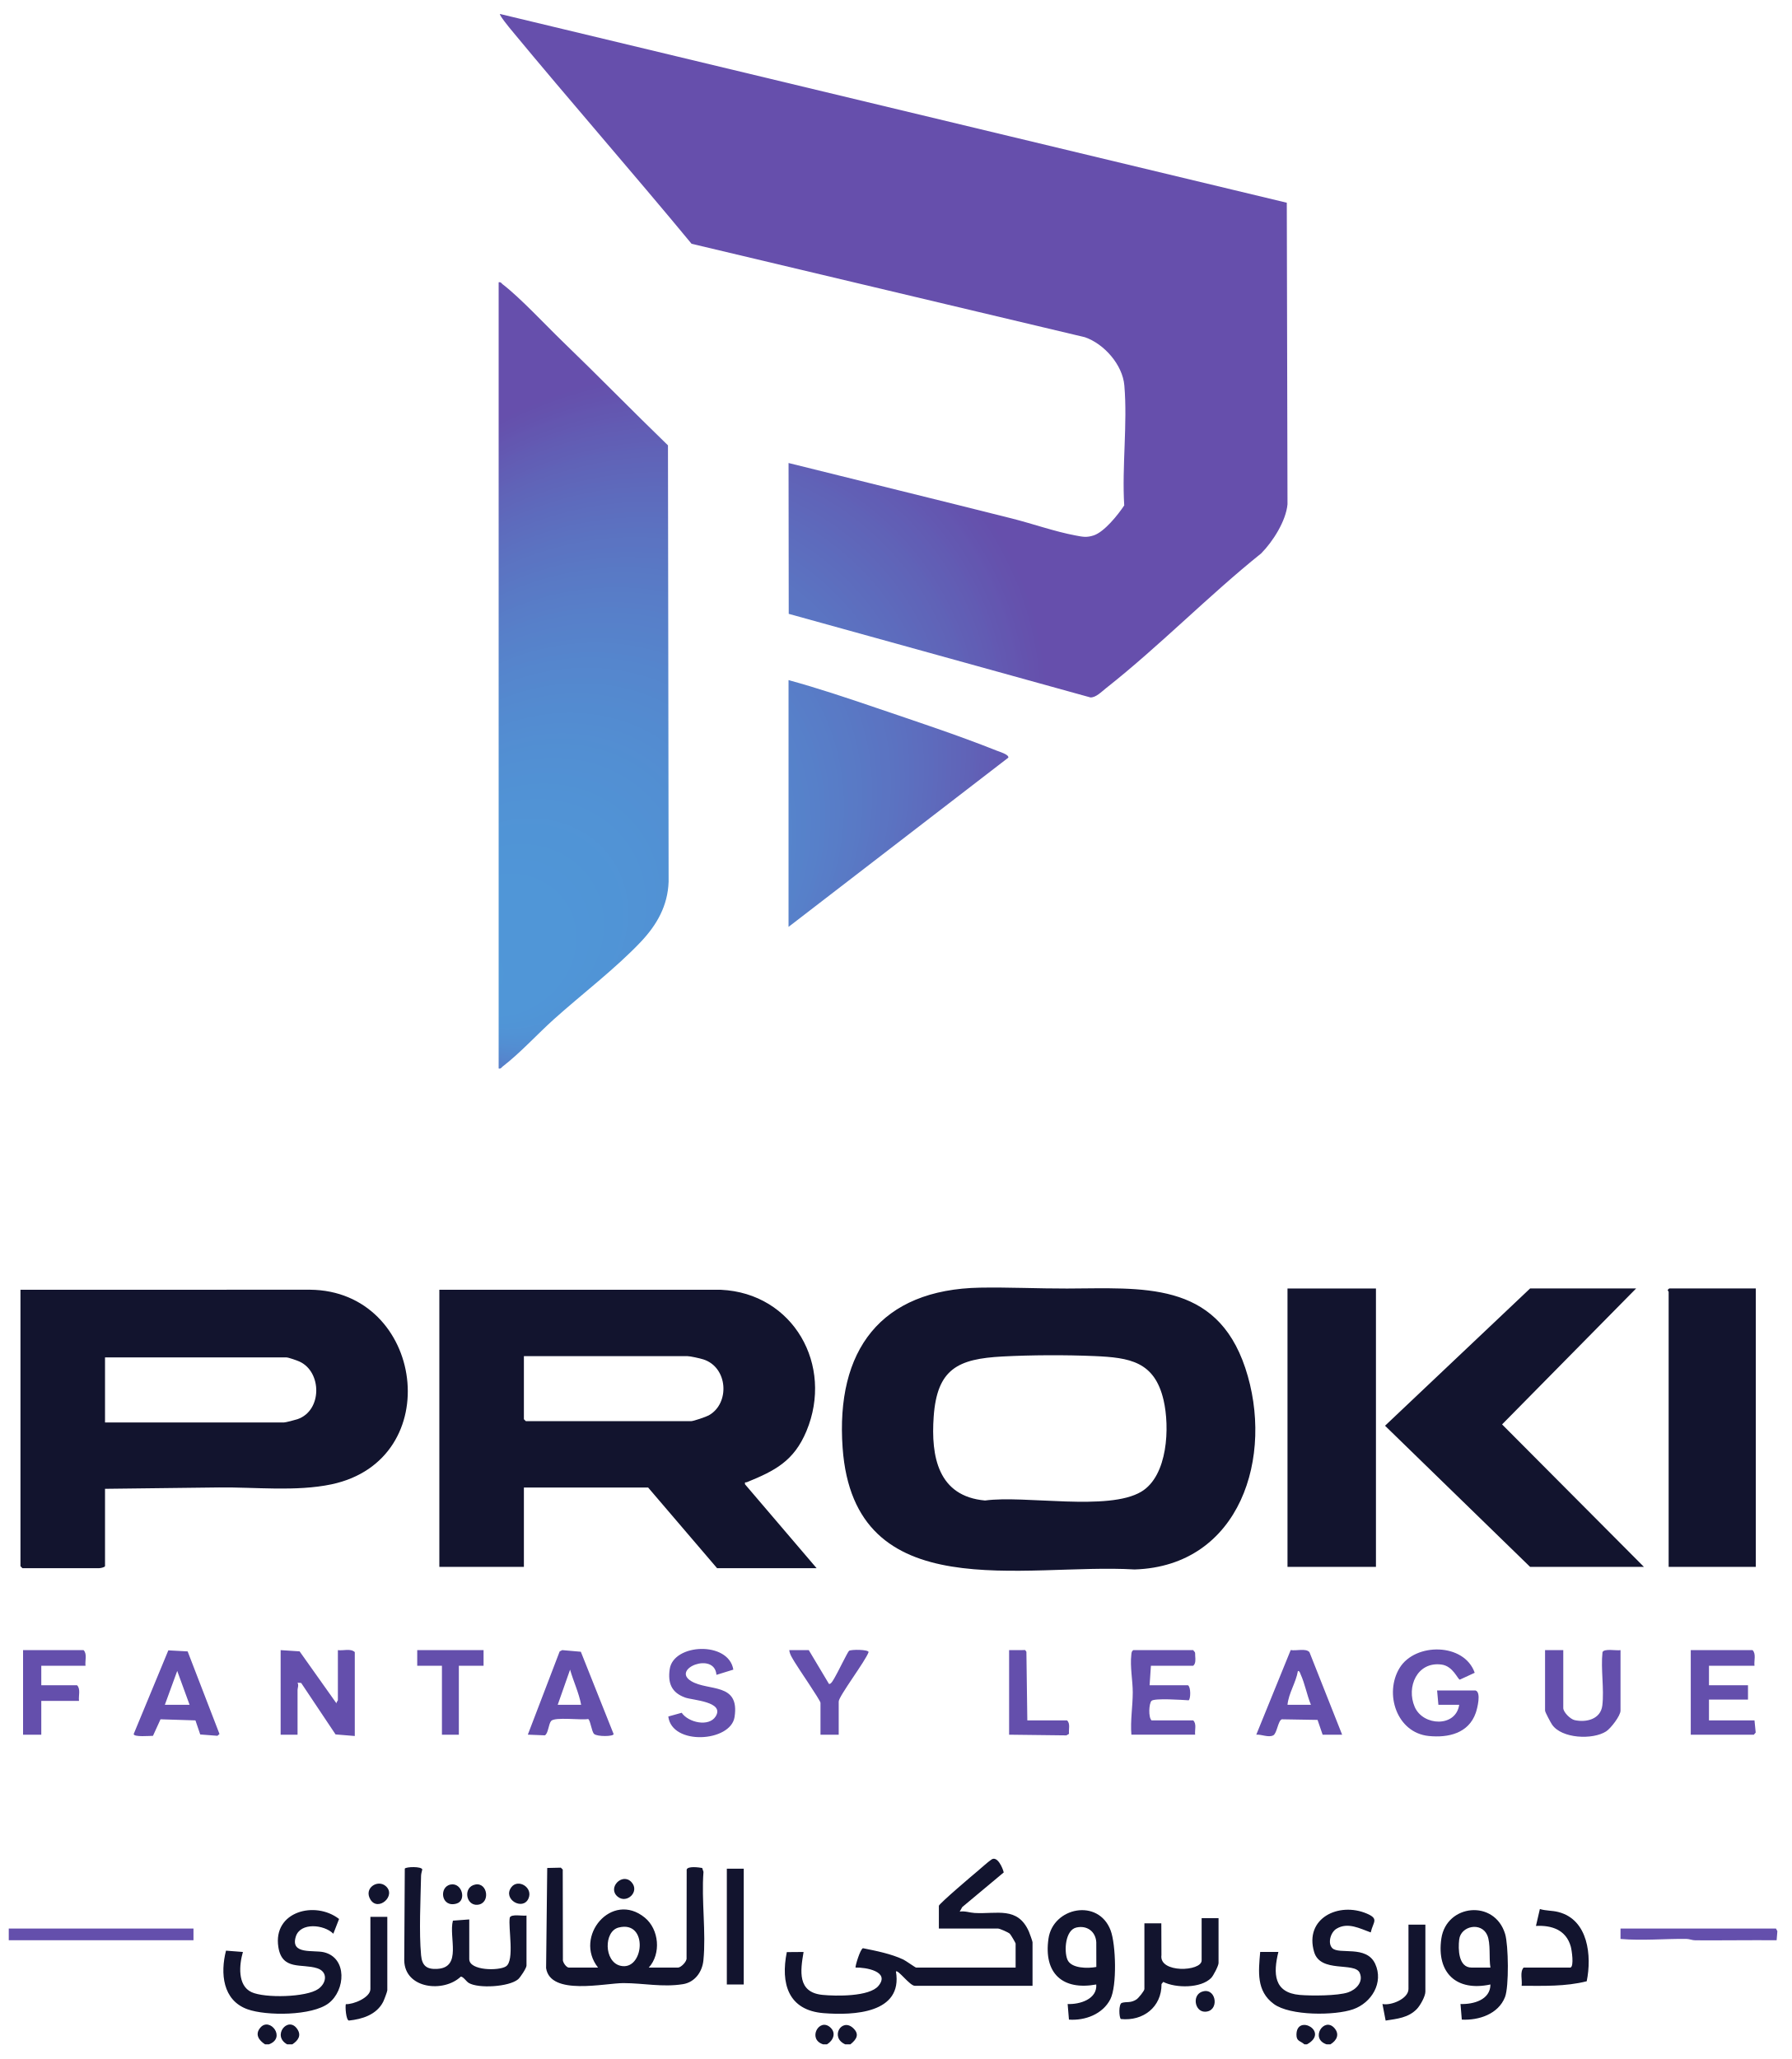
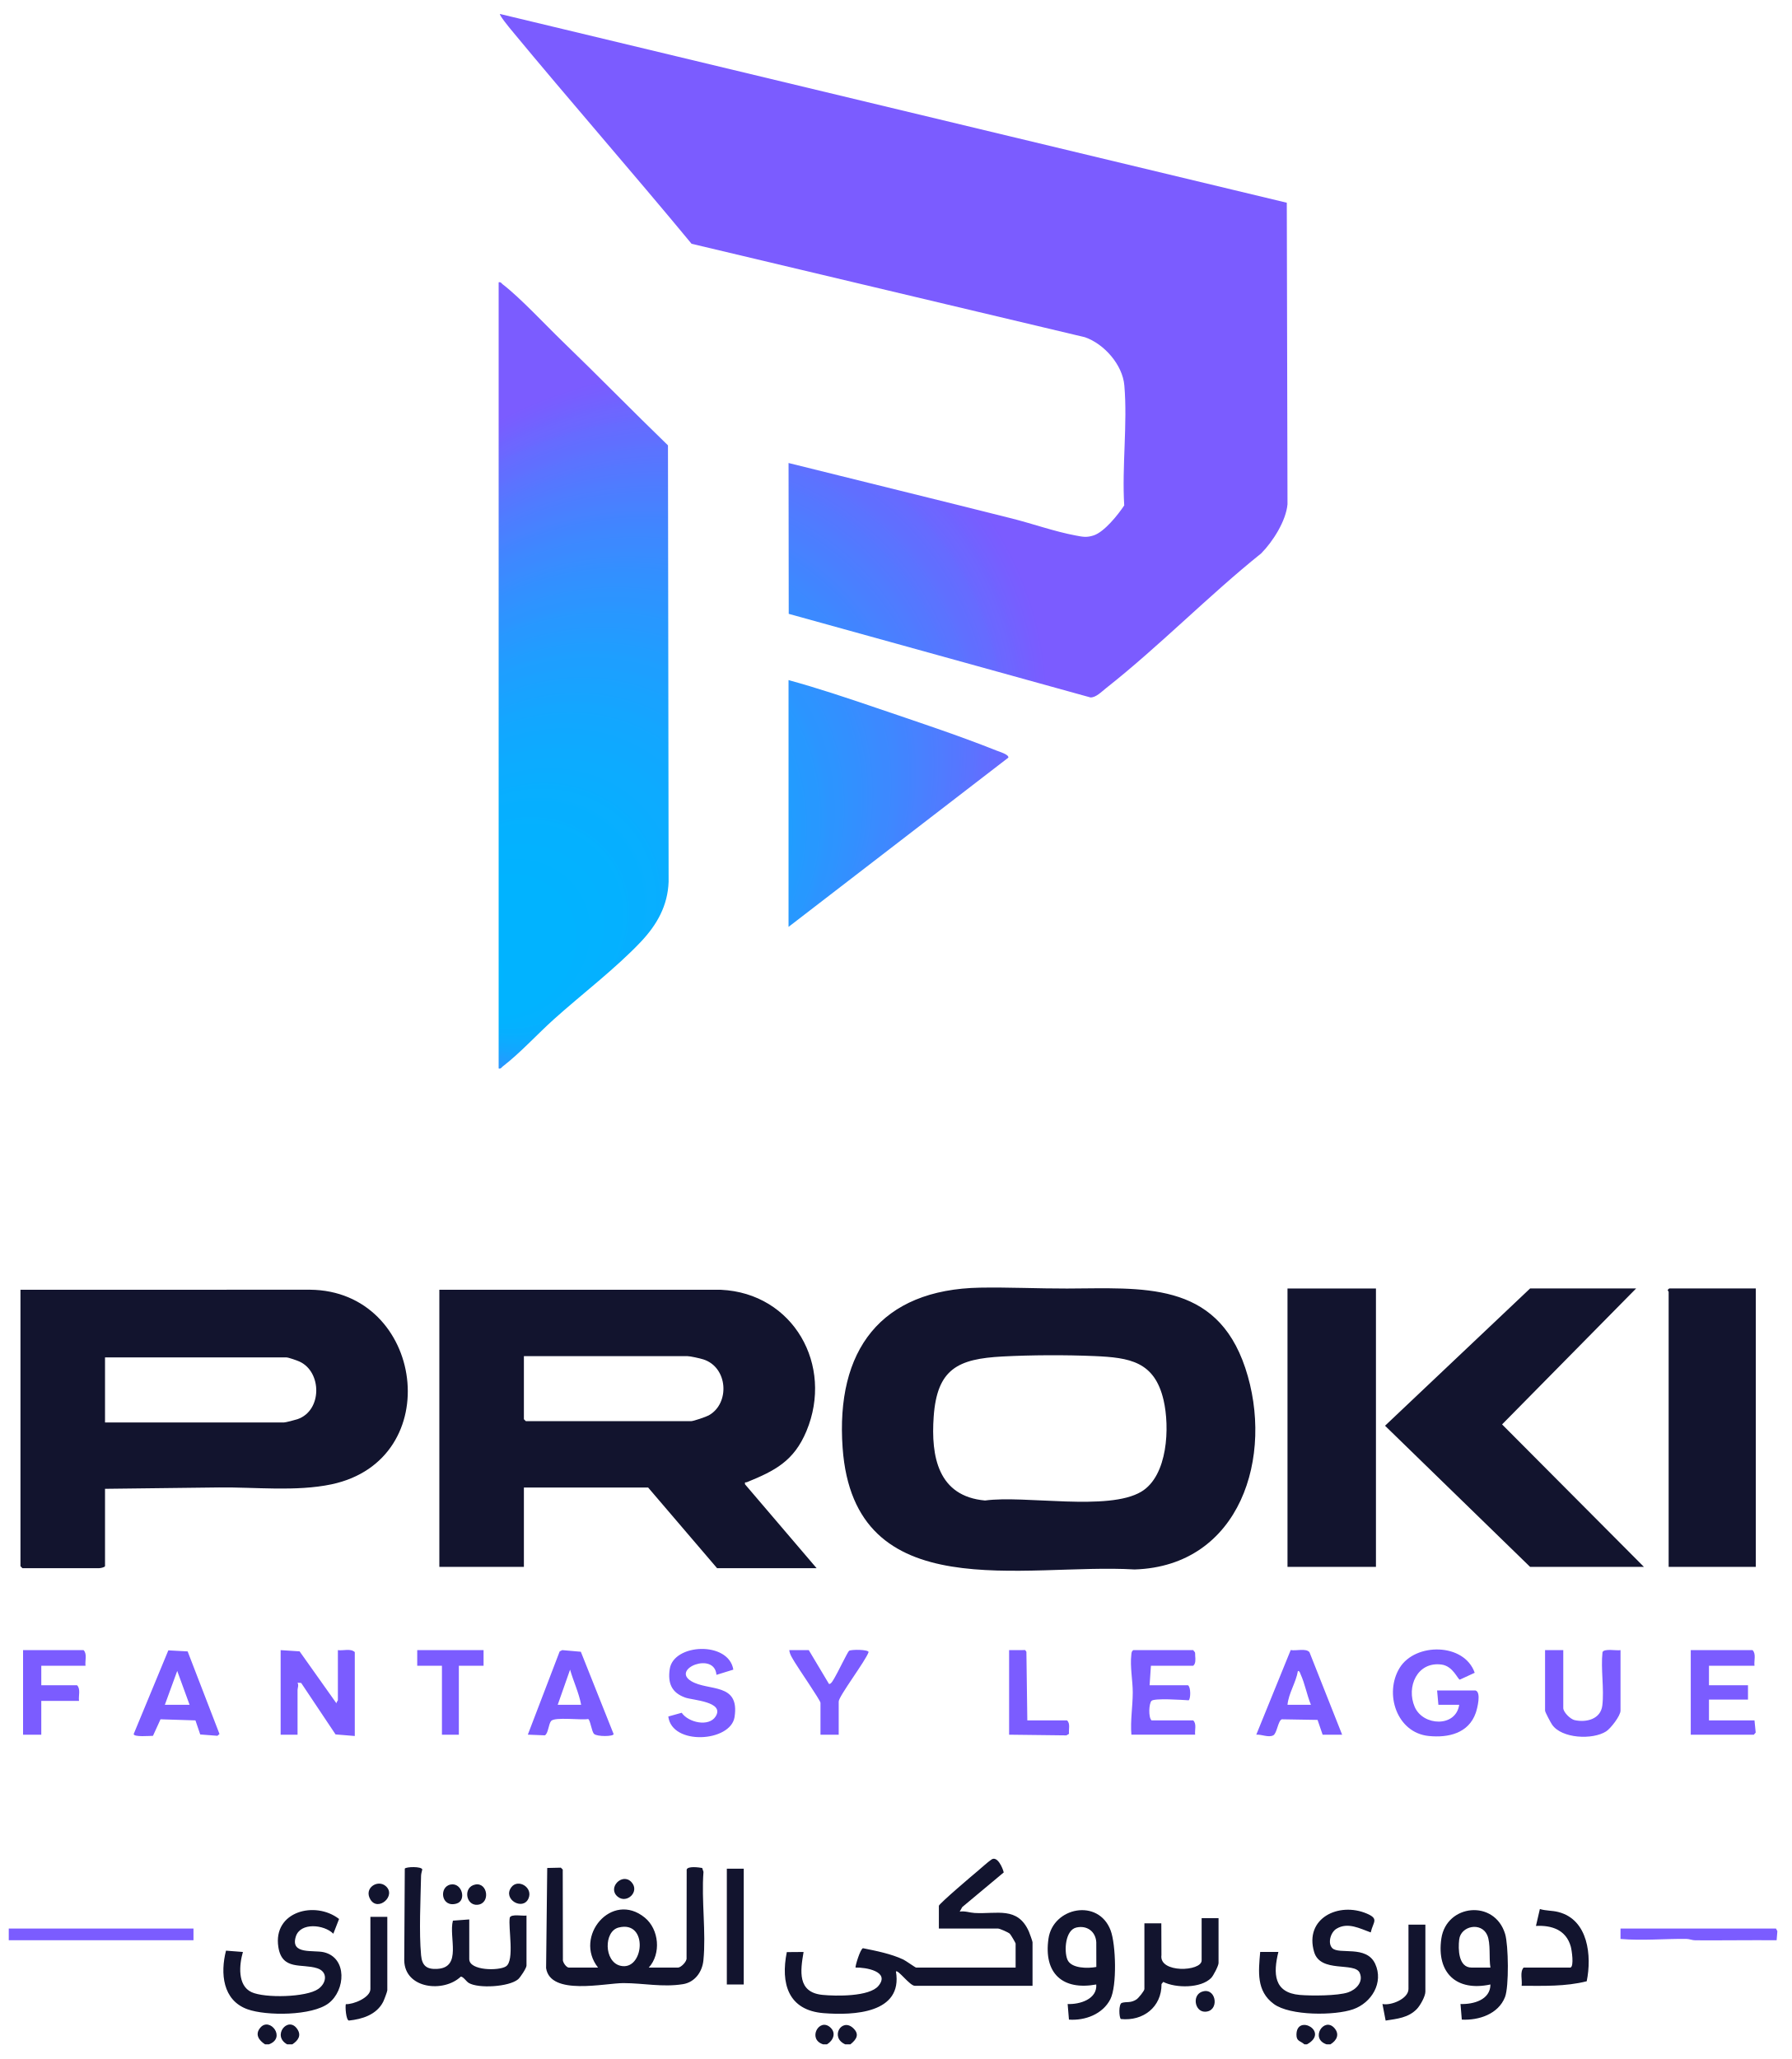
<svg xmlns="http://www.w3.org/2000/svg" viewBox="60 137 476 547">
  <defs>
    <radialGradient id="a" cx="0" cy="0" r="210.908" fx="51.539" fy="154.502" gradientTransform="rotate(54.42 -114.635 413.272)scale(.94376 1.05624)" gradientUnits="userSpaceOnUse">
-       <stop offset="0" stop-color="#5097d7" />
-       <stop offset=".063" stop-color="#5096d7" />
-       <stop offset=".074" stop-color="#5096d7" />
-       <stop offset=".086" stop-color="#5096d7" />
-       <stop offset=".098" stop-color="#5095d7" />
-       <stop offset=".109" stop-color="#5095d6" />
-       <stop offset=".121" stop-color="#5094d6" />
-       <stop offset=".125" stop-color="#5094d6" />
-       <stop offset=".129" stop-color="#5094d6" />
-       <stop offset=".133" stop-color="#5194d6" />
-       <stop offset=".137" stop-color="#5193d5" />
-       <stop offset=".141" stop-color="#5193d5" />
-       <stop offset=".145" stop-color="#5193d5" />
-       <stop offset=".148" stop-color="#5193d5" />
-       <stop offset=".152" stop-color="#5192d5" />
-       <stop offset=".156" stop-color="#5192d5" />
-       <stop offset=".16" stop-color="#5192d4" />
-       <stop offset=".164" stop-color="#5191d4" />
-       <stop offset=".168" stop-color="#5191d4" />
-       <stop offset=".172" stop-color="#5290d4" />
-       <stop offset=".176" stop-color="#5290d3" />
-       <stop offset=".18" stop-color="#5290d3" />
-       <stop offset=".184" stop-color="#528fd3" />
-       <stop offset=".188" stop-color="#528fd3" />
-       <stop offset=".191" stop-color="#528fd2" />
-       <stop offset=".195" stop-color="#528ed2" />
-       <stop offset=".199" stop-color="#538ed2" />
-       <stop offset=".203" stop-color="#538dd2" />
-       <stop offset=".207" stop-color="#538dd1" />
-       <stop offset=".211" stop-color="#538cd1" />
-       <stop offset=".215" stop-color="#538cd1" />
-       <stop offset=".219" stop-color="#538bd0" />
-       <stop offset=".223" stop-color="#538bd0" />
-       <stop offset=".227" stop-color="#548ad0" />
-       <stop offset=".23" stop-color="#548acf" />
-       <stop offset=".234" stop-color="#5489cf" />
-       <stop offset=".238" stop-color="#5489cf" />
-       <stop offset=".242" stop-color="#5488ce" />
-       <stop offset=".246" stop-color="#5587ce" />
-       <stop offset=".25" stop-color="#5587ce" />
-       <stop offset=".254" stop-color="#5586cd" />
-       <stop offset=".258" stop-color="#5586cd" />
-       <stop offset=".262" stop-color="#5585cd" />
-       <stop offset=".266" stop-color="#5684cc" />
-       <stop offset=".27" stop-color="#5684cc" />
-       <stop offset=".273" stop-color="#5683cb" />
-       <stop offset=".277" stop-color="#5682cb" />
-       <stop offset=".281" stop-color="#5682ca" />
-       <stop offset=".285" stop-color="#5781ca" />
-       <stop offset=".289" stop-color="#5780ca" />
-       <stop offset=".293" stop-color="#5780c9" />
-       <stop offset=".297" stop-color="#577fc9" />
-       <stop offset=".301" stop-color="#587ec8" />
-       <stop offset=".305" stop-color="#587dc8" />
-       <stop offset=".309" stop-color="#587dc7" />
-       <stop offset=".313" stop-color="#587cc7" />
-       <stop offset=".316" stop-color="#587bc6" />
-       <stop offset=".32" stop-color="#597ac6" />
-       <stop offset=".324" stop-color="#597ac5" />
-       <stop offset=".328" stop-color="#5979c5" />
-       <stop offset=".332" stop-color="#5978c4" />
-       <stop offset=".336" stop-color="#5a77c4" />
-       <stop offset=".34" stop-color="#5a76c3" />
-       <stop offset=".344" stop-color="#5a75c3" />
-       <stop offset=".348" stop-color="#5b74c2" />
-       <stop offset=".352" stop-color="#5b74c2" />
-       <stop offset=".355" stop-color="#5b73c1" />
-       <stop offset=".359" stop-color="#5b72c1" />
-       <stop offset=".363" stop-color="#5c71c0" />
-       <stop offset=".367" stop-color="#5c70c0" />
-       <stop offset=".371" stop-color="#5c6fbf" />
-       <stop offset=".375" stop-color="#5d6ebe" />
-       <stop offset=".379" stop-color="#5d6dbe" />
-       <stop offset=".383" stop-color="#5d6cbd" />
-       <stop offset=".387" stop-color="#5d6bbd" />
-       <stop offset=".391" stop-color="#5e6abc" />
-       <stop offset=".395" stop-color="#5e69bb" />
-       <stop offset=".398" stop-color="#5e68bb" />
-       <stop offset=".402" stop-color="#5f67ba" />
-       <stop offset=".406" stop-color="#5f66b9" />
-       <stop offset=".41" stop-color="#5f65b9" />
-       <stop offset=".414" stop-color="#6064b8" />
-       <stop offset=".418" stop-color="#6063b7" />
-       <stop offset=".422" stop-color="#6062b7" />
-       <stop offset=".426" stop-color="#6160b6" />
-       <stop offset=".43" stop-color="#615fb5" />
-       <stop offset=".434" stop-color="#615eb5" />
-       <stop offset=".438" stop-color="#625db4" />
-       <stop offset=".441" stop-color="#625cb3" />
-       <stop offset=".445" stop-color="#625bb3" />
-       <stop offset=".449" stop-color="#6359b2" />
-       <stop offset=".453" stop-color="#6358b1" />
-       <stop offset=".457" stop-color="#6357b0" />
-       <stop offset=".461" stop-color="#6456b0" />
-       <stop offset=".465" stop-color="#6454af" />
-       <stop offset=".469" stop-color="#6453ae" />
-       <stop offset=".473" stop-color="#6552ad" />
-       <stop offset=".477" stop-color="#6551ad" />
-       <stop offset=".48" stop-color="#6550ac" />
-       <stop offset=".484" stop-color="#664fac" />
-       <stop offset="1" stop-color="#664fac" />
+       <stop offset="0" stop-color="#00B4FF" />
+       <stop offset=".063" stop-color="#01B3FF" />
+       <stop offset=".074" stop-color="#01B3FF" />
+       <stop offset=".086" stop-color="#01B3FF" />
+       <stop offset=".098" stop-color="#02B2FF" />
+       <stop offset=".109" stop-color="#03B2FF" />
+       <stop offset=".121" stop-color="#04B1FF" />
+       <stop offset=".125" stop-color="#04B1FF" />
+       <stop offset=".129" stop-color="#04B1FF" />
+       <stop offset=".133" stop-color="#05B1FF" />
+       <stop offset=".137" stop-color="#06AFFF" />
+       <stop offset=".141" stop-color="#06AFFF" />
+       <stop offset=".145" stop-color="#06AFFF" />
+       <stop offset=".148" stop-color="#06AFFF" />
+       <stop offset=".152" stop-color="#08AFFF" />
+       <stop offset=".156" stop-color="#08AFFF" />
+       <stop offset=".16" stop-color="#08AEFF" />
+       <stop offset=".164" stop-color="#0AADFF" />
+       <stop offset=".168" stop-color="#0AADFF" />
+       <stop offset=".172" stop-color="#0BACFF" />
+       <stop offset=".176" stop-color="#0CACFF" />
+       <stop offset=".18" stop-color="#0CACFF" />
+       <stop offset=".184" stop-color="#0DABFF" />
+       <stop offset=".188" stop-color="#0DABFF" />
+       <stop offset=".191" stop-color="#0EAAFF" />
+       <stop offset=".195" stop-color="#0FA9FF" />
+       <stop offset=".199" stop-color="#0FA9FF" />
+       <stop offset=".203" stop-color="#10A8FF" />
+       <stop offset=".207" stop-color="#11A8FF" />
+       <stop offset=".211" stop-color="#12A7FF" />
+       <stop offset=".215" stop-color="#12A7FF" />
+       <stop offset=".219" stop-color="#14A6FF" />
+       <stop offset=".223" stop-color="#14A6FF" />
+       <stop offset=".227" stop-color="#16A4FF" />
+       <stop offset=".23" stop-color="#16A4FF" />
+       <stop offset=".234" stop-color="#18A3FF" />
+       <stop offset=".238" stop-color="#18A3FF" />
+       <stop offset=".242" stop-color="#19A2FF" />
+       <stop offset=".246" stop-color="#1BA1FF" />
+       <stop offset=".25" stop-color="#1BA1FF" />
+       <stop offset=".254" stop-color="#1D9FFF" />
+       <stop offset=".258" stop-color="#1D9FFF" />
+       <stop offset=".262" stop-color="#1E9FFF" />
+       <stop offset=".266" stop-color="#209DFF" />
+       <stop offset=".27" stop-color="#209DFF" />
+       <stop offset=".273" stop-color="#229CFF" />
+       <stop offset=".277" stop-color="#239BFF" />
+       <stop offset=".281" stop-color="#249AFF" />
+       <stop offset=".285" stop-color="#2699FF" />
+       <stop offset=".289" stop-color="#2798FF" />
+       <stop offset=".293" stop-color="#2798FF" />
+       <stop offset=".297" stop-color="#2997FF" />
+       <stop offset=".301" stop-color="#2B95FF" />
+       <stop offset=".305" stop-color="#2C94FF" />
+       <stop offset=".309" stop-color="#2D94FF" />
+       <stop offset=".313" stop-color="#2E93FF" />
+       <stop offset=".316" stop-color="#3092FF" />
+       <stop offset=".32" stop-color="#3191FF" />
+       <stop offset=".324" stop-color="#3290FF" />
+       <stop offset=".328" stop-color="#338FFF" />
+       <stop offset=".332" stop-color="#358EFF" />
+       <stop offset=".336" stop-color="#378DFF" />
+       <stop offset=".34" stop-color="#398CFF" />
+       <stop offset=".344" stop-color="#3A8BFF" />
+       <stop offset=".348" stop-color="#3C89FF" />
+       <stop offset=".352" stop-color="#3C89FF" />
+       <stop offset=".355" stop-color="#3E88FF" />
+       <stop offset=".359" stop-color="#3F87FF" />
+       <stop offset=".363" stop-color="#4185FF" />
+       <stop offset=".367" stop-color="#4284FF" />
+       <stop offset=".371" stop-color="#4483FF" />
+       <stop offset=".375" stop-color="#4782FF" />
+       <stop offset=".379" stop-color="#4881FF" />
+       <stop offset=".383" stop-color="#4A7FFF" />
+       <stop offset=".387" stop-color="#4B7EFF" />
+       <stop offset=".391" stop-color="#4D7DFF" />
+       <stop offset=".395" stop-color="#4F7CFF" />
+       <stop offset=".398" stop-color="#507BFF" />
+       <stop offset=".402" stop-color="#5279FF" />
+       <stop offset=".406" stop-color="#5478FF" />
+       <stop offset=".41" stop-color="#5577FF" />
+       <stop offset=".414" stop-color="#5875FF" />
+       <stop offset=".418" stop-color="#5A74FF" />
+       <stop offset=".422" stop-color="#5B73FF" />
+       <stop offset=".426" stop-color="#5E71FF" />
+       <stop offset=".43" stop-color="#606FFF" />
+       <stop offset=".434" stop-color="#616EFF" />
+       <stop offset=".438" stop-color="#636DFF" />
+       <stop offset=".441" stop-color="#656CFF" />
+       <stop offset=".445" stop-color="#666BFF" />
+       <stop offset=".449" stop-color="#6A68FF" />
+       <stop offset=".453" stop-color="#6C67FF" />
+       <stop offset=".457" stop-color="#6E66FF" />
+       <stop offset=".461" stop-color="#6F64FF" />
+       <stop offset=".465" stop-color="#7262FF" />
+       <stop offset=".469" stop-color="#7461FF" />
+       <stop offset=".473" stop-color="#765FFF" />
+       <stop offset=".477" stop-color="#785EFF" />
+       <stop offset=".48" stop-color="#795DFF" />
+       <stop offset=".484" stop-color="#7B5CFF" />
+       <stop offset="1" stop-color="#7B5CFF" />
    </radialGradient>
  </defs>
  <path fill="#12142e" d="M131.453 680.102h-1.039c-1.687-1.09-2.766-2.7-1.2-4.48 2.49-2.829 6.891 2.765 2.24 4.48m154.487 0h-1.382c-4.133-1.84-.954-7.133 2.09-4.332 1.804 1.66.913 3.039-.708 4.332m-148.269 0h-1.383c-4.086-2.254.168-7.547 2.613-4.168 1.282 1.773.336 3.136-1.23 4.168m269.582 0h-.692c-1.113-.973-2.132-.774-2.113-2.594.063-5.602 8.88-.754 2.805 2.594" />
  <path fill="#12142e" d="M413.477 680.102h-1.04c-4.488-1.52-.636-7.391 2.083-4.329 1.484 1.676.609 3.325-1.043 4.329m-133.754 0h-1.04c-4.238-1.36-1.038-7.153 1.91-4.5 1.653 1.488.778 3.496-.87 4.5M199.191 497.27v16.765l.52.516h43.894c.645 0 3.973-1.145 4.684-1.535 5.703-3.149 5.14-12.766-1.41-14.871-.89-.286-3.516-.875-4.313-.875Zm-22.464-17.625 74.824.003c19.254.907 30.015 20.067 22.703 37.559-3.332 7.961-8.36 10.516-15.82 13.559-.329.132-.614-.196-.497.554l19.02 22.285h-26.441l-18.317-21.425h-33.008v21.082h-22.464Zm149.582 17.726c-11.727.629-17.34 3.23-18.243 15.973-.757 10.633 1.168 21.172 13.653 22.285 10.597-1.465 32.719 2.933 41.527-2.356 7.047-4.234 7.57-17.14 5.895-24.328-2.395-10.261-9.012-11.285-18.383-11.687-7.64-.332-16.813-.293-24.45.113m-5.917-18.289c7.648-.133 15.433.254 23.113.234 19.867-.05 39.574-2.156 47.336 21.063 7.828 23.414-1.3 52.672-29.383 53.57-29.32-1.75-74.527 10.442-77.586-32.316-1.848-25.867 10.067-42.078 36.52-42.551M87.902 514.898h47.524c.46 0 3.004-.664 3.617-.875 6.617-2.273 6.512-12.62.484-15.324-.62-.281-2.902-1.082-3.41-1.082H87.902Zm0 17.625v20.563c-.218.336-1.242.52-1.554.52H65.957l-.52-.52v-73.441l76.918-.016c30.348.258 36.493 45.21 5.704 51.703-9.414 1.984-20.36.715-29.899.828Zm406.793-53.226-35.613 36.117 37.688 37.848h-30.243l-38.543-37.496 38.543-36.47Zm-69.125 73.965h-23.5V479.3h23.5Zm100.922-73.965v73.965h-23.156v-73.098c0-.121-.613-.387.172-.867ZM309.445 643.293c.188-.66 8.91-8.074 10.203-9.148 1.067-.887 2.747-2.442 3.778-3.141 1.547-1.055 2.988 2.234 3.25 3.433l-11.016 9.196-.683 1.215c1.375-.235 2.656.285 3.957.359 5.925.344 11.437-1.812 14.425 4.934.18.41.97 2.613.97 2.832v11.578H303.05c-1.328 0-4.469-4.375-5.012-3.801 1.875 11.16-11.293 11.691-19.195 11.07-9.485-.746-11.473-7.937-9.801-16.218l4.457-.036c-.863 5.047-1.695 10.723 5.016 11.399 3.554.355 12.472.512 14.879-2.395 3.183-3.84-3.438-4.945-6.07-4.863-.204-.187 1.23-4.941 1.952-5.14 3.532.71 7.461 1.48 10.723 3.011.625.29 3.195 2.133 3.395 2.133h26.44v-6.395c0-.152-1.276-2.343-1.546-2.597-.414-.387-2.68-1.375-3.121-1.375h-15.723Zm-85.113 5.789c-3.934 1.016-3.883 9.016.43 10.129 6.363 1.637 7.64-12.215-.43-10.129m-5.441 10.629c-6.547-8.258 3.648-20.426 12.414-13.277 3.816 3.113 4.402 9.617 1.066 13.277h7.777c.747 0 2.41-1.606 2.262-2.578l.031-23.469c.317-.965 3.207-.578 4.121-.414l.344 1.04c-.582 7.546.723 16.097-.023 23.515-.309 3.07-2.274 5.812-5.438 6.316-5.46.867-10.488-.281-15.812-.285-4.934-.004-19.399 3.434-20.543-3.973l.3-26.613 3.614-.082.508.5.043 23.8c-.168.755.918 2.243 1.562 2.243Zm-34.215-12.789v10.543c0 3.11 7.941 3.16 9.773 1.914 2.328-1.59.531-10.266.988-12.926.352-1.074 3.47-.379 4.446-.566v13.304c0 .649-1.64 3.133-2.238 3.637-2.43 2.027-10.528 2.496-13.09.977-.688-.407-1.438-1.688-2.125-1.688-4.535 4.324-14.887 3.278-15.028-4.312l.145-24.383c.36-.516 4.445-.625 4.648.223-.11.562-.312 1.097-.324 1.683-.129 6.336-.566 14.992.004 21.113.262 2.786 1.492 3.786 4.32 3.618 6.664-.387 2.97-8.426 4.14-12.813Zm214.972 8.641c-1.398 5.664-1.28 10.816 5.692 11.417 3.047.262 10.047.258 12.824-.68 2.129-.718 4.168-2.796 3.082-5.202-1.336-2.957-10.422.164-12.101-5.524-2.653-8.972 6.55-13.39 14.003-10.203 3.313 1.418 1.668 2.2 1.036 5.004-2.891-1.035-6.086-2.809-9.102-.98-1.59.96-2.387 3.87-1.11 5.152 1.805 1.805 9.063-.879 11.391 4.164 2.313 5.004-.957 10.355-5.828 12.07-4.914 1.73-16.777 1.77-21.094-1.394-4.703-3.45-4.07-8.633-3.628-13.824Zm-279.601-.348 4.492.351c-.98 3.344-1.504 8.914 2.285 10.672 3.512 1.633 14.563 1.399 17.739-.847 2.28-1.618 2.57-4.598-.317-5.508-4.101-1.293-9.297.676-10.289-5.613-1.496-9.477 9.77-12.407 16.129-7.47l-1.527 3.919c-2.41-2.446-8.758-3.11-9.965.754-1.531 4.89 4.703 3.504 7.469 4.168 6.234 1.496 5.746 10.09 1.257 13.543-4.379 3.367-16.55 3.418-21.582 1.597-6.617-2.386-7.226-9.59-5.691-15.566" />
-   <path fill="#644fac" d="m134.563 575.379 5.035.324 9.82 13.848c-.102-.356.352-.742.352-.864V575.38c1.433.2 3.394-.52 4.492.52v22.292l-5.11-.421-9.129-13.668-.968-.079c.367.72 0 1.473 0 1.899v11.922h-4.493Zm0 0" />
+   <path fill="#7B5CFF" d="m134.563 575.379 5.035.324 9.82 13.848c-.102-.356.352-.742.352-.864V575.38c1.433.2 3.394-.52 4.492.52v22.292l-5.11-.421-9.129-13.668-.968-.079c.367.72 0 1.473 0 1.899v11.922h-4.493Zm0 0" />
  <path fill="#12142e" d="M455.984 659.71c-.437-2.526.133-6.42-.859-8.644-1.582-3.523-7.008-2.476-7.441 1.207-.293 2.477-.239 7.438 3.289 7.438Zm-7.605 13.83-.344-4.15c3.395.118 7.945-1.085 7.95-5.187-8.993 1.926-14.364-3.039-13.044-12.18 1.329-9.175 14.149-10.523 16.95-1.23.89 2.95 1.05 14.004-.036 16.762-1.773 4.52-6.96 6.218-11.476 5.984M345.98 649.07c-2.96.676-3.308 6.2-2.406 8.477.977 2.465 5.52 2.422 7.707 2l-.015-6.578c-.172-2.848-2.477-4.54-5.286-3.899m-1.976 24.465-.344-4.144c3.203.148 7.895-1.282 7.602-5.188-8.989 1.64-14.024-2.988-12.696-12.18 1.204-8.343 13.278-10.8 16.516-2.18 1.406 3.743 1.711 14.766-.078 18.274-2.031 3.985-6.746 5.735-11 5.418" />
-   <path fill="#644fac" d="M452.012 586.094c1.59.445.492 4.758.078 5.953-1.89 5.426-7.297 6.676-12.516 6.14-8.496-.87-11.87-11.289-7.719-18.078 4.153-6.785 17.184-6.703 19.954 1.286l-3.954 1.824c-.558-.059-1.789-3.598-4.859-4.008-6.473-.86-9.433 5.941-7.121 11.266 2.21 5.09 10.926 5.48 11.816-.582h-5.53l-.345-3.801Zm0 0" />
+   <path fill="#7B5CFF" d="M452.012 586.094c1.59.445.492 4.758.078 5.953-1.89 5.426-7.297 6.676-12.516 6.14-8.496-.87-11.87-11.289-7.719-18.078 4.153-6.785 17.184-6.703 19.954 1.286l-3.954 1.824c-.558-.059-1.789-3.598-4.859-4.008-6.473-.86-9.433 5.941-7.121 11.266 2.21 5.09 10.926 5.48 11.816-.582h-5.53l-.345-3.801Zm0 0" />
  <path fill="#12142e" d="M383.75 646.578V658.5c0 .719-1.36 3.344-1.934 3.941-2.71 2.82-9.445 2.758-12.757 1.079l-.461.562c.058 6.121-4.903 9.914-10.79 9.3-.511-.355-.652-4.007.247-4.292 1.27-.395 2.336.113 3.906-.93.535-.355 2.09-2.273 2.09-2.746v-17.453l4.496-.004.031 8.43c-.707 4.883 10.68 4.398 10.68 1.422v-11.23Zm0 0" />
-   <path fill="#644fac" d="m365.781 579.527-.347 5.184h10.195c.8.504.726 3.613.183 3.996-1.609-.098-9.085-.629-9.87.145-.7.691-.876 4.375.011 5.191h11.059c.984.91.363 2.566.52 3.8h-16.938c-.309-3.765.36-7.507.363-11.25.004-3.116-.758-6.788-.379-10.023.059-.5.043-.886.535-1.191h15.899l.465.574c.097.313.043.645.07.965.074.86.172 2.078-.535 2.61Zm160.364 0H514.05v5.184h10.367v3.8H514.05v5.532h12.094l.32 3.238-.492.563H509.21v-22.465h16.418c1.012 1.004.34 2.816.516 4.148m-50.804-4.148v15.383c0 1.105 1.887 2.96 3.012 3.21 3.117.688 6.921-.242 7.363-3.894.527-4.363-.445-9.664.043-14.133.355-1.086 3.773-.363 4.789-.566v16.074c0 1.379-2.613 4.738-3.817 5.512-3.562 2.293-11.843 1.941-14.382-1.82-.364-.54-1.848-3.293-1.848-3.692V575.38Zm-364.973 14.516-3.281-8.989-3.285 8.989Zm2.832 7.89-1.273-3.742-9.278-.29-2.003 4.392c-.868 0-5.079.386-5.13-.47l9.208-22.237 5.132.28 8.461 21.938-.546.48Zm295.091-7.89c-1.071-2.606-1.583-5.579-2.75-8.133-.157-.344-.212-.813-.704-.852-.508 3.082-2.469 5.903-2.766 8.985Zm8.296 7.949h-5.184l-1.347-3.93-9.485-.16c-1.035.355-1.277 3.758-2.297 4.27-1.296.648-3.109-.313-4.5-.18l9.149-22.489c1.387.282 4.101-.554 4.988.579Zm-202.188-7.949c-.582-3.157-2.05-6.215-2.937-9.332l-3.281 9.332Zm-.078-14.086 8.711 21.867c-.027.68-4.316.715-5.168-.012-.691-.594-1.031-3.844-1.617-3.98-1.816.34-8.828-.618-9.816.511-.696.79-.77 3.407-1.684 3.82l-4.512-.18 8.461-22.112.688-.348Zm40.516 4.75-4.488 1.39c-.473-6.277-12.145-1.61-6.692 1.672 4.555 2.742 12.946.277 11.504 9.535-1.035 6.653-16.652 7.64-17.605-.144l3.558-.992c1.77 2.597 7.246 3.84 9.035.953 2.426-3.91-6.117-4.282-8.09-4.989-3.624-1.297-4.671-3.82-4.124-7.562.996-6.84 15.675-7.5 16.902.137m-172.117-1.032h-11.75v5.184h9.504c1.011 1.004.34 2.816.52 4.148H70.968v8.985h-4.84v-22.465h16.074c1.012 1.004.336 2.816.516 4.148m192.165-4.148 5.367 8.984c.59.125 1.21-1.207 1.477-1.62.664-1.04 3.515-6.981 3.867-7.192.613-.38 5.14-.36 5.18.344-.743 2.265-7.942 11.746-7.942 13.136v8.813h-4.84v-8.465c0-.64-5.976-9.3-6.84-10.79-.578-1-1.332-2.023-1.453-3.21Zm0 0" />
+   <path fill="#7B5CFF" d="m365.781 579.527-.347 5.184h10.195c.8.504.726 3.613.183 3.996-1.609-.098-9.085-.629-9.87.145-.7.691-.876 4.375.011 5.191h11.059c.984.91.363 2.566.52 3.8h-16.938c-.309-3.765.36-7.507.363-11.25.004-3.116-.758-6.788-.379-10.023.059-.5.043-.886.535-1.191h15.899l.465.574c.097.313.043.645.07.965.074.86.172 2.078-.535 2.61Zm160.364 0H514.05v5.184h10.367v3.8H514.05v5.532h12.094l.32 3.238-.492.563H509.21v-22.465h16.418c1.012 1.004.34 2.816.516 4.148m-50.804-4.148v15.383c0 1.105 1.887 2.96 3.012 3.21 3.117.688 6.921-.242 7.363-3.894.527-4.363-.445-9.664.043-14.133.355-1.086 3.773-.363 4.789-.566v16.074c0 1.379-2.613 4.738-3.817 5.512-3.562 2.293-11.843 1.941-14.382-1.82-.364-.54-1.848-3.293-1.848-3.692V575.38Zm-364.973 14.516-3.281-8.989-3.285 8.989Zm2.832 7.89-1.273-3.742-9.278-.29-2.003 4.392c-.868 0-5.079.386-5.13-.47l9.208-22.237 5.132.28 8.461 21.938-.546.48Zm295.091-7.89c-1.071-2.606-1.583-5.579-2.75-8.133-.157-.344-.212-.813-.704-.852-.508 3.082-2.469 5.903-2.766 8.985Zm8.296 7.949h-5.184l-1.347-3.93-9.485-.16c-1.035.355-1.277 3.758-2.297 4.27-1.296.648-3.109-.313-4.5-.18l9.149-22.489c1.387.282 4.101-.554 4.988.579Zm-202.188-7.949c-.582-3.157-2.05-6.215-2.937-9.332l-3.281 9.332Zm-.078-14.086 8.711 21.867c-.027.68-4.316.715-5.168-.012-.691-.594-1.031-3.844-1.617-3.98-1.816.34-8.828-.618-9.816.511-.696.79-.77 3.407-1.684 3.82l-4.512-.18 8.461-22.112.688-.348Zm40.516 4.75-4.488 1.39c-.473-6.277-12.145-1.61-6.692 1.672 4.555 2.742 12.946.277 11.504 9.535-1.035 6.653-16.652 7.64-17.605-.144l3.558-.992c1.77 2.597 7.246 3.84 9.035.953 2.426-3.91-6.117-4.282-8.09-4.989-3.624-1.297-4.671-3.82-4.124-7.562.996-6.84 15.675-7.5 16.902.137m-172.117-1.032h-11.75v5.184h9.504c1.011 1.004.34 2.816.52 4.148H70.968v8.985h-4.84v-22.465h16.074c1.012 1.004.336 2.816.516 4.148m192.165-4.148 5.367 8.984c.59.125 1.21-1.207 1.477-1.62.664-1.04 3.515-6.981 3.867-7.192.613-.38 5.14-.36 5.18.344-.743 2.265-7.942 11.746-7.942 13.136v8.813h-4.84v-8.465c0-.64-5.976-9.3-6.84-10.79-.578-1-1.332-2.023-1.453-3.21Zm0 0" />
  <path fill="#12142e" d="M477.242 659.71c1.012-.312.348-4.667.082-5.612-1.238-4.38-5.023-5.676-9.242-5.45l1.04-4.492c1.605.5 3.233.367 4.905.797 7.985 2.027 8.914 11.703 7.54 18.395-5.641 1.433-11.505 1.215-17.29 1.203.22-1.535-.535-3.64.524-4.84Zm0 0" />
-   <path fill="#644fac" d="M188.477 575.379v4.148h-6.567v18.317h-4.492v-18.317h-6.566v-4.148Zm-77.071 77.074H62.328v-3.11h49.078Zm216.699-77.074 4.27-.016.324.45.246 18.23h10.543c.953.848.383 2.402.532 3.574l-.688.41-15.227-.183Zm0 0" />
+   <path fill="#7B5CFF" d="M188.477 575.379v4.148h-6.567v18.317h-4.492v-18.317h-6.566v-4.148Zm-77.071 77.074H62.328v-3.11h49.078Zm216.699-77.074 4.27-.016.324.45.246 18.23h10.543c.953.848.383 2.402.532 3.574l-.688.41-15.227-.183Zm0 0" />
  <path fill="#12142e" d="M257.602 664.203h-4.493v-30.758h4.493Zm-94.7-17.973v19.528c0 .312-.863 2.59-1.097 3.05-1.754 3.419-5.535 4.61-9.118 4.981-.757-.148-1-3.656-.804-4.363 1.972.117 6.527-1.742 6.527-4.012V646.23Zm275.801 2.075v17.8c0 1.254-1.379 3.7-2.281 4.63-2.281 2.335-5.223 2.577-8.277 3.058l-.848-4.406c2.258.504 6.914-1.395 6.914-3.973v-17.11Zm0 0" />
-   <path fill="#644fac" d="m531.848 649.344.375.703-.2 2.406c-7.199-.055-14.414.063-21.617.016-.816-.008-1.574-.367-2.39-.375-5.848-.055-11.664.511-17.47.015v-2.765Zm0 0" />
+   <path fill="#7B5CFF" d="m531.848 649.344.375.703-.2 2.406c-7.199-.055-14.414.063-21.617.016-.816-.008-1.574-.367-2.39-.375-5.848-.055-11.664.511-17.47.015v-2.765Zm0 0" />
  <path fill="#12142e" d="M162.457 638.04c2.992 2.546-2.047 6.98-4.07 3.55-1.774-3.008 1.945-5.363 4.07-3.55m33.383.347c1.773-2.41 5.894.039 4.555 3.004-1.485 3.277-6.907.195-4.555-3.004m31.93-1.379c2.316 2.531-1.262 5.887-3.68 3.851-2.8-2.351 1.27-6.476 3.68-3.851m152.09 28.976c3.41-.617 4.105 5.446.261 5.453-2.812.004-3.566-4.855-.262-5.453m-193.546-28.339c3.292-.598 4.05 5.074.558 5.382-3.144.282-3.918-4.773-.559-5.382m-6.566 0c3.016-.555 4.274 4.257 1.574 5.058-4.14 1.227-4.797-4.465-1.574-5.058" />
  <path fill="url(#a)" d="M195.719 144.82c15.812 19.13 32.199 37.809 48.02 56.942l104.503 24.824c5.113 1.762 10.008 7.316 10.48 12.809.876 10.164-.667 21.578-.03 31.875-1.649 2.496-5.31 7.066-8.145 7.976-1.895.613-2.914.36-4.813.004-5.453-1.012-11.488-3.152-16.968-4.527-19.735-4.965-39.512-9.793-59.258-14.72l.047 40.075 80.125 22.195c1.445.11 3.011-1.53 4.183-2.453 14.145-11.14 27.13-24.5 41.215-35.804 3.094-3.11 6.61-8.641 6.992-13.07l-.187-80.09-209.04-50.145c-.288.254 2.516 3.672 2.876 4.11M192.484 212v208.855c.625.157.715-.257 1.078-.535 4.583-3.507 9.247-8.632 13.606-12.547 7.363-6.613 16.43-13.507 23.113-20.586 4.258-4.511 7.13-9.558 7.36-15.93l-.172-115.944c-9.403-9.09-18.54-18.473-27.961-27.56-4.52-4.358-11.27-11.636-15.946-15.218-.308-.234-.421-.57-.832-.57q-.105 0-.246.035m77.02 171.238 58.394-44.96c.211-.829-2.433-1.598-3.132-1.876-10.22-4.078-21.528-7.8-31.989-11.363-7.675-2.613-15.488-5.234-23.273-7.36Zm0 0" />
</svg>
